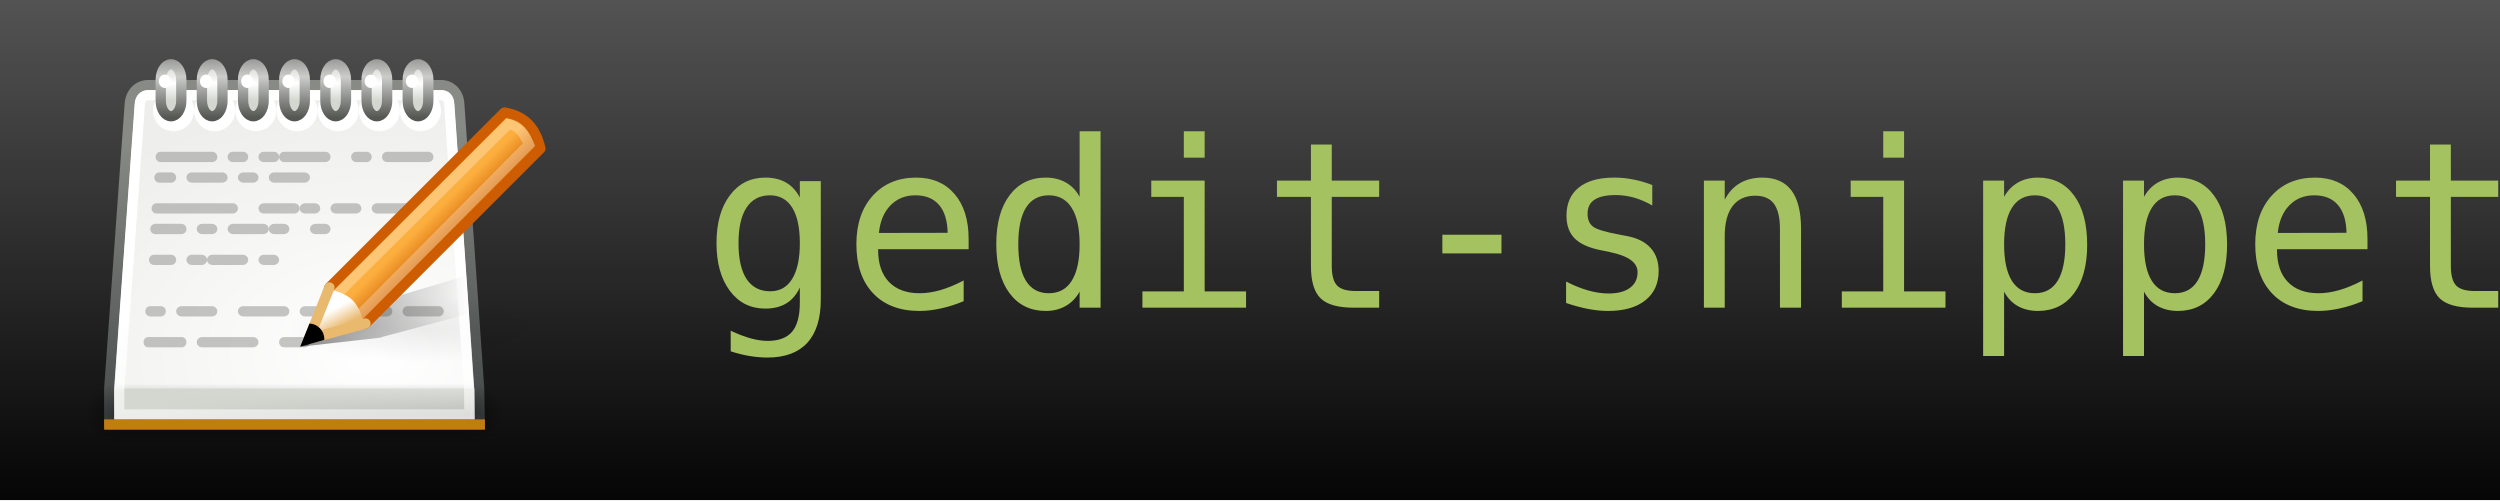
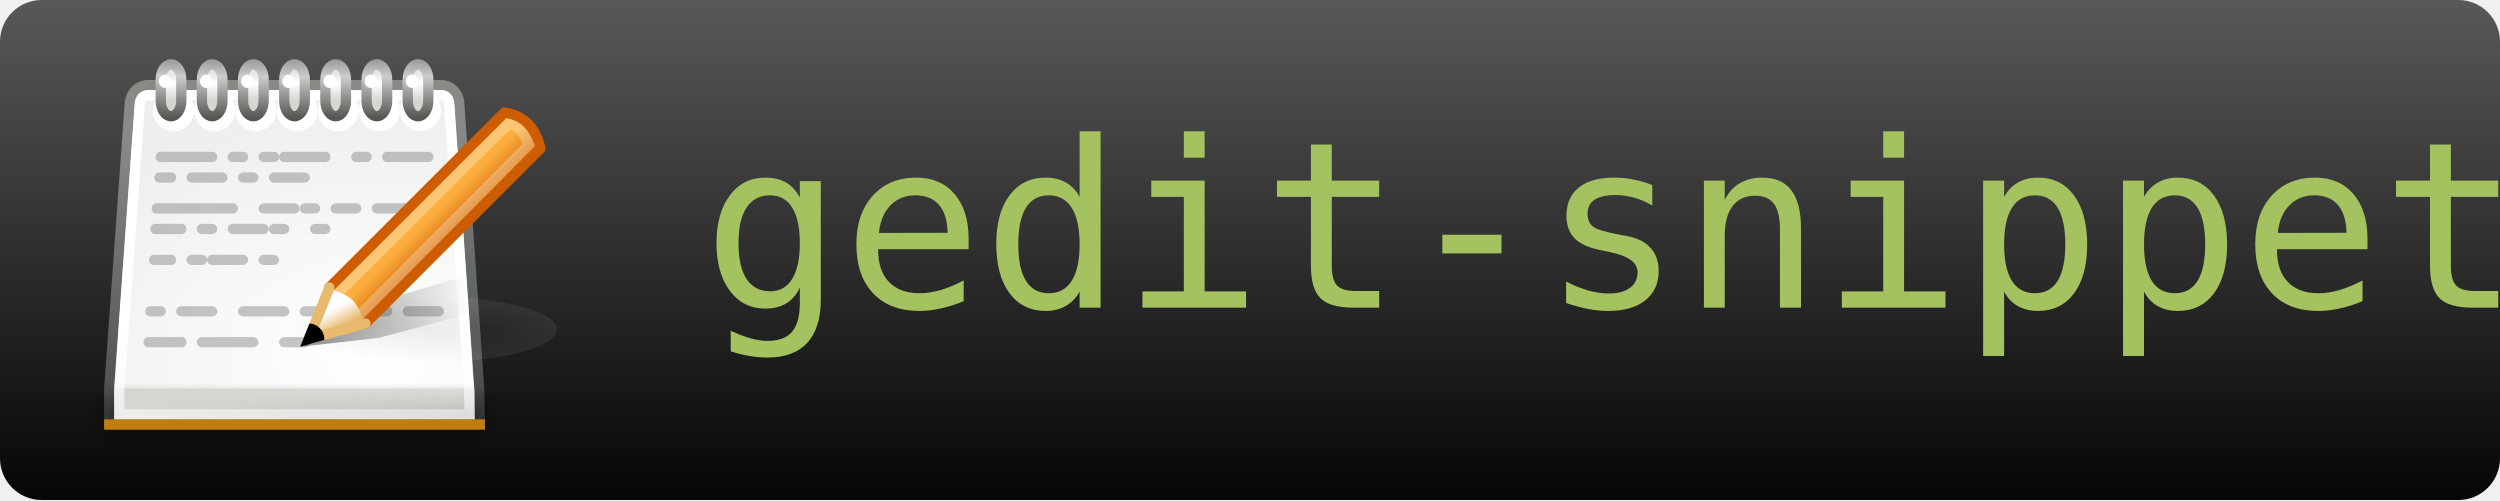
<svg xmlns="http://www.w3.org/2000/svg" xmlns:xlink="http://www.w3.org/1999/xlink" width="300" height="60" id="svg2612" version="1.0">
  <defs id="defs2614">
    <linearGradient id="linearGradient3625">
      <stop style="stop-color:#000000;stop-opacity:1;" offset="0" id="stop3627" />
      <stop style="stop-color:#000000;stop-opacity:0;" offset="1" id="stop3629" />
    </linearGradient>
    <linearGradient id="linearGradient6437">
      <stop style="stop-color:#e9b96e;stop-opacity:1" offset="0" id="stop6439" />
      <stop style="stop-color:#ffffff;stop-opacity:1" offset="1" id="stop6441" />
    </linearGradient>
    <linearGradient xlink:href="#linearGradient6437" id="linearGradient6488" gradientUnits="userSpaceOnUse" x1="26.379" y1="34.39" x2="25.485" y2="32.714" />
    <linearGradient id="linearGradient2301">
      <stop id="stop2303" offset="0" style="stop-color:#ce5c00;stop-opacity:1" />
      <stop id="stop2305" offset="1" style="stop-color:#ce5c00" />
    </linearGradient>
    <linearGradient xlink:href="#linearGradient2301" id="linearGradient6486" gradientUnits="userSpaceOnUse" gradientTransform="translate(6.39225,12.18459)" x1="23.448" y1="21.481" x2="22.81" y2="22.119" />
    <linearGradient id="linearGradient6445">
      <stop style="stop-color:#fcaf3e;stop-opacity:1" offset="0" id="stop6447" />
      <stop style="stop-color:#ce5c00" offset="1" id="stop6449" />
    </linearGradient>
    <linearGradient xlink:href="#linearGradient6445" id="linearGradient6484" gradientUnits="userSpaceOnUse" gradientTransform="translate(6.39225,12.18459)" x1="28.079" y1="12.338" x2="30.432" y2="14.691" />
    <linearGradient id="linearGradient1813">
      <stop id="stop1815" offset="0" style="stop-color:#000000;stop-opacity:1;" />
      <stop id="stop1817" offset="1" style="stop-color:#000000;stop-opacity:0;" />
    </linearGradient>
    <linearGradient xlink:href="#linearGradient1813" id="linearGradient6482" gradientUnits="userSpaceOnUse" gradientTransform="matrix(1,0,0,0.415008,6.5485,26.7669)" x1="18.188" y1="18.538" x2="32.938" y2="18.392" />
    <linearGradient id="linearGradient2791">
      <stop style="stop-color:#555753;stop-opacity:1;" offset="0" id="stop2793" />
      <stop id="stop2799" offset="0.5" style="stop-color:#cccdcb;stop-opacity:1;" />
      <stop style="stop-color:#555753;stop-opacity:1" offset="1" id="stop2795" />
    </linearGradient>
    <linearGradient id="linearGradient2804">
      <stop style="stop-color:white;stop-opacity:1" offset="0" id="stop2806" />
      <stop style="stop-color:#d3d7cf;stop-opacity:1" offset="1" id="stop2808" />
    </linearGradient>
    <linearGradient id="linearGradient4682">
      <stop style="stop-color:white;stop-opacity:1;" offset="0" id="stop4684" />
      <stop style="stop-color:white;stop-opacity:0;" offset="1" id="stop4686" />
    </linearGradient>
    <linearGradient xlink:href="#linearGradient4682" id="linearGradient4688" x1="6.793" y1="32.963" x2="7.922" y2="54.449" gradientUnits="userSpaceOnUse" />
    <linearGradient id="linearGradient2919">
      <stop style="stop-color:#d3d7cf;stop-opacity:1;" offset="0" id="stop2921" />
      <stop style="stop-color:#d3d7cf;stop-opacity:0;" offset="1" id="stop2923" />
    </linearGradient>
    <linearGradient xlink:href="#linearGradient2919" id="linearGradient2925" x1="11.95" y1="40.665" x2="94.364" y2="47.897" gradientUnits="userSpaceOnUse" gradientTransform="matrix(1,0,0,1.489708,50.25,-30.80226)" />
    <linearGradient id="linearGradient4333">
      <stop style="stop-color:black;stop-opacity:1;" offset="0" id="stop4335" />
-       <stop style="stop-color:black;stop-opacity:0;" offset="1" id="stop4337" />
+       <stop style="stop-color:#ffffff;stop-opacity:1;" offset="1" id="stop4337" />
    </linearGradient>
    <radialGradient xlink:href="#linearGradient4333" id="radialGradient4339" cx="37.375" cy="33.188" fx="37.375" fy="33.188" r="14.625" gradientTransform="matrix(1,0,0,0.226496,0,25.67067)" gradientUnits="userSpaceOnUse" />
    <linearGradient id="linearGradient3415">
      <stop style="stop-color:black;stop-opacity:0;" offset="0" id="stop3417" />
      <stop id="stop3423" offset="0.5" style="stop-color:black;stop-opacity:1;" />
      <stop style="stop-color:black;stop-opacity:0;" offset="1" id="stop3419" />
    </linearGradient>
    <linearGradient xlink:href="#linearGradient3415" id="linearGradient3434" gradientUnits="userSpaceOnUse" x1="18" y1="46" x2="18" y2="32.999" />
    <radialGradient xlink:href="#linearGradient3399" id="radialGradient3432" gradientUnits="userSpaceOnUse" gradientTransform="matrix(1,0,0,2.166667,-45,-125.0833)" cx="6" cy="39.5" fx="6" fy="39.5" r="3" />
    <linearGradient id="linearGradient3399">
      <stop style="stop-color:black;stop-opacity:1;" offset="0" id="stop3401" />
      <stop style="stop-color:black;stop-opacity:0;" offset="1" id="stop3403" />
    </linearGradient>
    <radialGradient xlink:href="#linearGradient3399" id="radialGradient3430" gradientUnits="userSpaceOnUse" gradientTransform="matrix(1,0,0,2.166667,0,-46.08333)" cx="6" cy="39.5" fx="6" fy="39.5" r="3" />
    <linearGradient id="linearGradient4700">
      <stop id="stop4702" offset="0" style="stop-color:#2e3436;stop-opacity:1" />
      <stop id="stop4704" offset="1" style="stop-color:#888a85;stop-opacity:1" />
    </linearGradient>
    <linearGradient xlink:href="#linearGradient4700" id="linearGradient4698" x1="5.657" y1="53.321" x2="4" y2="16.003" gradientUnits="userSpaceOnUse" gradientTransform="translate(52.25,-8.25)" />
    <linearGradient id="linearGradient4690">
      <stop style="stop-color:white;stop-opacity:1" offset="0" id="stop4692" />
      <stop style="stop-color:#eeeeec;stop-opacity:1" offset="1" id="stop4694" />
    </linearGradient>
    <radialGradient xlink:href="#linearGradient4690" id="radialGradient4696" cx="29.481" cy="36.777" fx="29.481" fy="36.777" r="18.5" gradientTransform="matrix(2.012905,0,0,1.338879,23.36286,-20.93199)" gradientUnits="userSpaceOnUse" />
    <radialGradient xlink:href="#linearGradient2804" id="radialGradient2828" gradientUnits="userSpaceOnUse" gradientTransform="matrix(9.835652,1.854444e-6,0,1.136384,-108.6942,-1.914856)" cx="12.322" cy="11.669" fx="12.322" fy="11.669" r="1.5" />
    <linearGradient xlink:href="#linearGradient2791" id="linearGradient2830" gradientUnits="userSpaceOnUse" x1="11.669" y1="6.728" x2="11.581" y2="14.663" />
    <linearGradient xlink:href="#linearGradient4333" id="linearGradient3679" x1="150" y1="63.84" x2="150" y2="-120.513" gradientUnits="userSpaceOnUse" />
  </defs>
  <g id="layer2" style="display:inline">
-     <rect style="opacity:1;fill:url(#linearGradient3679);fill-opacity:1;stroke:none" id="rect2833" width="300" height="60" x="0" y="0" />
+     <rect style="opacity:1;fill:url(#linearGradient3679);fill-opacity:1;stroke:none" id="rect2833" width="300" height="60" x="0" y="0" rx="5" ry="5" />
  </g>
  <g id="layer1" style="display:inline">
    <g id="g2540" transform="matrix(1.235013,0,0,1.235013,-56.97471,7.408548)">
      <path id="rect3790" d="M 60.518,2.273 L 88.982,2.273 C 89.962,2.273 90.679,3.026 90.75,4.041 L 92.687,31.75 L 92.75,35.25 L 56.75,35.25 L 56.75,31.75 L 58.75,4.041 C 58.82,3.07 59.538,2.273 60.518,2.273 z" style="opacity:1;fill:url(#radialGradient4696);fill-opacity:1;stroke:url(#linearGradient4698);stroke-width:1;stroke-linecap:round;stroke-linejoin:round;stroke-miterlimit:4;stroke-dashoffset:0;stroke-opacity:1" />
      <g style="opacity:0.4" transform="matrix(1.041668,0,0,0.4579337,51.3125,16.16163)" id="g3425">
        <rect style="opacity:1;fill:url(#radialGradient3430);fill-opacity:1;stroke:none;stroke-width:1.002;stroke-linecap:square;stroke-linejoin:miter;stroke-miterlimit:4;stroke-dasharray:none;stroke-dashoffset:1.2;stroke-opacity:1" id="rect3397" width="3" height="13" x="3" y="33" />
        <rect style="opacity:1;fill:url(#radialGradient3432);fill-opacity:1;stroke:none;stroke-width:1.002;stroke-linecap:square;stroke-linejoin:miter;stroke-miterlimit:4;stroke-dasharray:none;stroke-dashoffset:1.2;stroke-opacity:1" id="rect3407" width="3" height="13" x="-42" y="-46" transform="scale(-1,-1)" />
        <rect style="opacity:1;fill:url(#linearGradient3434);fill-opacity:1;stroke:none;stroke-width:1.002;stroke-linecap:square;stroke-linejoin:miter;stroke-miterlimit:4;stroke-dasharray:none;stroke-dashoffset:1.2;stroke-opacity:1" id="rect3413" width="33" height="13" x="6" y="33" />
      </g>
      <path transform="matrix(0.897436,0,0,0.981132,53.58333,-6.561321)" d="M 52,33.188 A 14.625,3.312 0 1 1 22.75,33.188 A 14.625,3.312 0 1 1 52,33.188 z" id="path4331" style="opacity:0.07;fill:url(#radialGradient4339);fill-opacity:1;stroke:none;stroke-width:1.002;stroke-linecap:square;stroke-linejoin:miter;stroke-miterlimit:4;stroke-dasharray:none;stroke-dashoffset:1.2;stroke-opacity:1" />
      <g transform="translate(50.5,-9.25)" id="g2894">
        <path style="opacity:1;fill:#ffffff;fill-opacity:1;stroke:none;stroke-width:1.002;stroke-linecap:square;stroke-linejoin:miter;stroke-miterlimit:4;stroke-dasharray:none;stroke-dashoffset:1.2;stroke-opacity:1" id="path2878" d="M 14,15.109 A 1.742,1.578 0 1 1 10.516,15.109 A 1.742,1.578 0 1 1 14,15.109 z" transform="matrix(1.143498,0,0,1.268986,-1.524595,-5.176204)" />
        <path style="opacity:1;fill:#ffffff;fill-opacity:1;stroke:none;stroke-width:1.002;stroke-linecap:square;stroke-linejoin:miter;stroke-miterlimit:4;stroke-dasharray:none;stroke-dashoffset:1.2;stroke-opacity:1" id="path2880" d="M 14,15.109 A 1.742,1.578 0 1 1 10.516,15.109 A 1.742,1.578 0 1 1 14,15.109 z" transform="matrix(1.143498,0,0,1.268986,2.475405,-5.176204)" />
        <path style="opacity:1;fill:#ffffff;fill-opacity:1;stroke:none;stroke-width:1.002;stroke-linecap:square;stroke-linejoin:miter;stroke-miterlimit:4;stroke-dasharray:none;stroke-dashoffset:1.2;stroke-opacity:1" id="path2882" d="M 14,15.109 A 1.742,1.578 0 1 1 10.516,15.109 A 1.742,1.578 0 1 1 14,15.109 z" transform="matrix(1.143498,0,0,1.268986,6.475405,-5.176204)" />
        <path style="opacity:1;fill:#ffffff;fill-opacity:1;stroke:none;stroke-width:1.002;stroke-linecap:square;stroke-linejoin:miter;stroke-miterlimit:4;stroke-dasharray:none;stroke-dashoffset:1.2;stroke-opacity:1" id="path2884" d="M 14,15.109 A 1.742,1.578 0 1 1 10.516,15.109 A 1.742,1.578 0 1 1 14,15.109 z" transform="matrix(1.143498,0,0,1.268986,10.47541,-5.176204)" />
        <path style="opacity:1;fill:#ffffff;fill-opacity:1;stroke:none;stroke-width:1.002;stroke-linecap:square;stroke-linejoin:miter;stroke-miterlimit:4;stroke-dasharray:none;stroke-dashoffset:1.2;stroke-opacity:1" id="path2886" d="M 14,15.109 A 1.742,1.578 0 1 1 10.516,15.109 A 1.742,1.578 0 1 1 14,15.109 z" transform="matrix(1.143498,0,0,1.268986,14.47541,-5.176204)" />
        <path style="opacity:1;fill:#ffffff;fill-opacity:1;stroke:none;stroke-width:1.002;stroke-linecap:square;stroke-linejoin:miter;stroke-miterlimit:4;stroke-dasharray:none;stroke-dashoffset:1.2;stroke-opacity:1" id="path2888" d="M 14,15.109 A 1.742,1.578 0 1 1 10.516,15.109 A 1.742,1.578 0 1 1 14,15.109 z" transform="matrix(1.143498,0,0,1.268986,18.47541,-5.176204)" />
        <path style="opacity:1;fill:#ffffff;fill-opacity:1;stroke:none;stroke-width:1.002;stroke-linecap:square;stroke-linejoin:miter;stroke-miterlimit:4;stroke-dasharray:none;stroke-dashoffset:1.2;stroke-opacity:1" id="path2890" d="M 14,15.109 A 1.742,1.578 0 1 1 10.516,15.109 A 1.742,1.578 0 1 1 14,15.109 z" transform="matrix(1.143498,0,0,1.268986,22.47541,-5.176204)" />
      </g>
      <rect y="31.75" x="57.25" height="3.01" width="35" id="rect2757" style="opacity:1;fill:url(#linearGradient2925);fill-opacity:1;stroke:none;stroke-width:1.002;stroke-linecap:round;stroke-linejoin:miter;stroke-miterlimit:4;stroke-dasharray:none;stroke-dashoffset:1.2;stroke-opacity:1" />
      <path transform="translate(52.25,-8.25)" d="M 8.281,11.5 C 7.818,11.5 7.507,11.82 7.469,12.344 L 5.469,40 L 5.469,40.062 L 5.469,42.531 L 39.5,42.531 L 39.469,40.062 L 39.469,40.031 L 37.531,12.344 C 37.49,11.759 37.212,11.5 36.719,11.5 L 8.281,11.5 z" id="path4680" style="opacity:1;fill:none;fill-opacity:1;stroke:url(#linearGradient4688);stroke-width:1;stroke-linecap:round;stroke-linejoin:miter;stroke-miterlimit:4;stroke-dasharray:none;stroke-dashoffset:0;stroke-opacity:1" />
      <path id="path2760" d="M 56.75,35.25 L 92.75,35.25" style="fill:none;fill-rule:evenodd;stroke:#c17d11;stroke-width:1px;stroke-linecap:square;stroke-linejoin:miter;stroke-opacity:1" />
      <g transform="translate(50.25,-9.25)" id="g2814">
        <rect style="opacity:1;fill:url(#radialGradient2828);fill-opacity:1;stroke:url(#linearGradient2830);stroke-width:1.002;stroke-linecap:square;stroke-linejoin:miter;stroke-miterlimit:4;stroke-dasharray:none;stroke-dashoffset:1.2;stroke-opacity:1" id="rect2776" width="1.998" height="5.044" x="11.501" y="9.501" rx="0.999" ry="1.507" />
        <path style="opacity:1;fill:#ffffff;fill-opacity:1;stroke:none;stroke-width:1.002;stroke-linecap:square;stroke-linejoin:miter;stroke-miterlimit:4;stroke-dasharray:none;stroke-dashoffset:1.2;stroke-opacity:1" id="path2812" d="M 12.719,11.258 A 0.594,0.648 0 1 1 11.531,11.258 A 0.594,0.648 0 1 1 12.719,11.258 z" transform="translate(-0.21875,-0.109374)" />
      </g>
      <g transform="translate(52.25,-9.25)" style="opacity:0.6" id="g2953">
        <rect style="opacity:0.8;fill:#888a85;fill-opacity:1;stroke:none;stroke-width:1.002;stroke-linecap:square;stroke-linejoin:miter;stroke-miterlimit:4;stroke-dasharray:none;stroke-dashoffset:1.2;stroke-opacity:1" id="rect3297" width="5" height="1" x="31" y="18" rx="0.5" ry="0.5" />
        <rect style="opacity:0.8;fill:#888a85;fill-opacity:1;stroke:none;stroke-width:1.002;stroke-linecap:square;stroke-linejoin:miter;stroke-miterlimit:4;stroke-dasharray:none;stroke-dashoffset:1.2;stroke-opacity:1" id="rect3305" width="2.125" height="1" x="8.875" y="20" rx="0.5" ry="0.5" />
        <rect style="opacity:0.8;fill:#888a85;fill-opacity:1;stroke:none;stroke-width:1.002;stroke-linecap:square;stroke-linejoin:miter;stroke-miterlimit:4;stroke-dasharray:none;stroke-dashoffset:1.2;stroke-opacity:1" id="rect3287" width="4.172" height="1" x="7.828" y="36" rx="0.461" ry="0.5" />
        <rect style="opacity:0.8;fill:#888a85;fill-opacity:1;stroke:none;stroke-width:1.002;stroke-linecap:square;stroke-linejoin:miter;stroke-miterlimit:4;stroke-dasharray:none;stroke-dashoffset:1.2;stroke-opacity:1" id="rect3307" width="8.391" height="1" x="8.609" y="23" rx="0.5" ry="0.5" />
        <rect style="opacity:0.8;fill:#888a85;fill-opacity:1;stroke:none;stroke-width:1.002;stroke-linecap:square;stroke-linejoin:miter;stroke-miterlimit:4;stroke-dasharray:none;stroke-dashoffset:1.2;stroke-opacity:1" id="rect3309" width="3.516" height="1" x="8.484" y="25" rx="0.495" ry="0.5" />
        <rect style="opacity:0.8;fill:#888a85;fill-opacity:1;stroke:none;stroke-width:1.002;stroke-linecap:square;stroke-linejoin:miter;stroke-miterlimit:4;stroke-dasharray:none;stroke-dashoffset:1.2;stroke-opacity:1" id="rect3313" width="4" height="1" x="33" y="33" rx="0.5" ry="0.5" />
        <rect style="opacity:0.8;fill:#888a85;fill-opacity:1;stroke:none;stroke-width:1.002;stroke-linecap:square;stroke-linejoin:miter;stroke-miterlimit:4;stroke-dasharray:none;stroke-dashoffset:1.2;stroke-opacity:1" id="rect2940" width="3" height="1" x="21" y="36" rx="0.5" ry="0.5" />
        <rect style="opacity:0.8;fill:#888a85;fill-opacity:1;stroke:none;stroke-width:1.002;stroke-linecap:square;stroke-linejoin:miter;stroke-miterlimit:4;stroke-dasharray:none;stroke-dashoffset:1.2;stroke-opacity:1" id="rect2915" width="5" height="1" x="30" y="23" rx="0.542" ry="0.5" />
        <rect style="opacity:0.8;fill:#888a85;fill-opacity:1;stroke:none;stroke-width:1.002;stroke-linecap:square;stroke-linejoin:miter;stroke-miterlimit:4;stroke-dasharray:none;stroke-dashoffset:1.2;stroke-opacity:1" id="rect2885" width="2.641" height="1" x="8.359" y="28" rx="0.5" ry="0.5" />
        <rect style="opacity:0.8;fill:#888a85;fill-opacity:1;stroke:none;stroke-width:1.002;stroke-linecap:square;stroke-linejoin:miter;stroke-miterlimit:4;stroke-dasharray:none;stroke-dashoffset:1.2;stroke-opacity:1" id="rect2893" width="6" height="1" x="9" y="18" rx="0.5" ry="0.5" />
        <rect style="opacity:0.8;fill:#888a85;fill-opacity:1;stroke:none;stroke-width:1.002;stroke-linecap:square;stroke-linejoin:miter;stroke-miterlimit:4;stroke-dasharray:none;stroke-dashoffset:1.2;stroke-opacity:1" id="rect2895" width="5" height="1" x="21" y="18" rx="0.5" ry="0.5" />
        <rect style="opacity:0.8;fill:#888a85;fill-opacity:1;stroke:none;stroke-width:1.002;stroke-linecap:square;stroke-linejoin:miter;stroke-miterlimit:4;stroke-dasharray:none;stroke-dashoffset:1.2;stroke-opacity:1" id="rect2897" width="2" height="1" x="28" y="18" rx="0.5" ry="0.5" />
        <rect style="opacity:0.8;fill:#888a85;fill-opacity:1;stroke:none;stroke-width:1.002;stroke-linecap:square;stroke-linejoin:miter;stroke-miterlimit:4;stroke-dasharray:none;stroke-dashoffset:1.2;stroke-opacity:1" id="rect2899" width="2" height="1" x="16" y="18" rx="0.5" ry="0.5" />
        <rect style="opacity:0.8;fill:#888a85;fill-opacity:1;stroke:none;stroke-width:1.002;stroke-linecap:square;stroke-linejoin:miter;stroke-miterlimit:4;stroke-dasharray:none;stroke-dashoffset:1.2;stroke-opacity:1" id="rect2901" width="2" height="1" x="19" y="18" rx="0.5" ry="0.5" />
        <rect style="opacity:0.8;fill:#888a85;fill-opacity:1;stroke:none;stroke-width:1.002;stroke-linecap:square;stroke-linejoin:miter;stroke-miterlimit:4;stroke-dasharray:none;stroke-dashoffset:1.2;stroke-opacity:1" id="rect2903" width="4" height="1" x="12" y="20" rx="0.542" ry="0.5" />
        <rect style="opacity:0.8;fill:#888a85;fill-opacity:1;stroke:none;stroke-width:1.002;stroke-linecap:square;stroke-linejoin:miter;stroke-miterlimit:4;stroke-dasharray:none;stroke-dashoffset:1.2;stroke-opacity:1" id="rect2905" width="2" height="1" x="17" y="20" rx="0.542" ry="0.5" />
        <rect style="opacity:0.8;fill:#888a85;fill-opacity:1;stroke:none;stroke-width:1.002;stroke-linecap:square;stroke-linejoin:miter;stroke-miterlimit:4;stroke-dasharray:none;stroke-dashoffset:1.2;stroke-opacity:1" id="rect2907" width="4" height="1" x="20" y="20" rx="0.542" ry="0.5" />
        <rect style="opacity:0.8;fill:#888a85;fill-opacity:1;stroke:none;stroke-width:1.002;stroke-linecap:square;stroke-linejoin:miter;stroke-miterlimit:4;stroke-dasharray:none;stroke-dashoffset:1.2;stroke-opacity:1" id="rect2909" width="4" height="1" x="19" y="23" rx="0.542" ry="0.5" />
        <rect style="opacity:0.8;fill:#888a85;fill-opacity:1;stroke:none;stroke-width:1.002;stroke-linecap:square;stroke-linejoin:miter;stroke-miterlimit:4;stroke-dasharray:none;stroke-dashoffset:1.2;stroke-opacity:1" id="rect2911" width="2" height="1" x="23" y="23" rx="0.542" ry="0.5" />
        <rect style="opacity:0.8;fill:#888a85;fill-opacity:1;stroke:none;stroke-width:1.002;stroke-linecap:square;stroke-linejoin:miter;stroke-miterlimit:4;stroke-dasharray:none;stroke-dashoffset:1.2;stroke-opacity:1" id="rect2913" width="3" height="1" x="26" y="23" rx="0.542" ry="0.5" />
        <rect style="opacity:0.8;fill:#888a85;fill-opacity:1;stroke:none;stroke-width:1.002;stroke-linecap:square;stroke-linejoin:miter;stroke-miterlimit:4;stroke-dasharray:none;stroke-dashoffset:1.2;stroke-opacity:1" id="rect2919" width="2" height="1" x="13" y="25" rx="0.542" ry="0.5" />
        <rect style="opacity:0.8;fill:#888a85;fill-opacity:1;stroke:none;stroke-width:1.002;stroke-linecap:square;stroke-linejoin:miter;stroke-miterlimit:4;stroke-dasharray:none;stroke-dashoffset:1.2;stroke-opacity:1" id="rect2921" width="4" height="1" x="16" y="25" rx="0.542" ry="0.5" />
        <rect style="opacity:0.8;fill:#888a85;fill-opacity:1;stroke:none;stroke-width:1.002;stroke-linecap:square;stroke-linejoin:miter;stroke-miterlimit:4;stroke-dasharray:none;stroke-dashoffset:1.2;stroke-opacity:1" id="rect2923" width="2" height="1" x="20" y="25" rx="0.542" ry="0.5" />
        <rect style="opacity:0.8;fill:#888a85;fill-opacity:1;stroke:none;stroke-width:1.002;stroke-linecap:square;stroke-linejoin:miter;stroke-miterlimit:4;stroke-dasharray:none;stroke-dashoffset:1.2;stroke-opacity:1" id="rect2925" width="2" height="1" x="24" y="25" rx="0.542" ry="0.5" />
        <rect style="opacity:0.8;fill:#888a85;fill-opacity:1;stroke:none;stroke-width:1.002;stroke-linecap:square;stroke-linejoin:miter;stroke-miterlimit:4;stroke-dasharray:none;stroke-dashoffset:1.2;stroke-opacity:1" id="rect2931" width="2" height="1" x="12" y="28" rx="0.542" ry="0.5" />
        <rect style="opacity:0.8;fill:#888a85;fill-opacity:1;stroke:none;stroke-width:1.002;stroke-linecap:square;stroke-linejoin:miter;stroke-miterlimit:4;stroke-dasharray:none;stroke-dashoffset:1.2;stroke-opacity:1" id="rect2933" width="4" height="1" x="14" y="28" rx="0.542" ry="0.5" />
        <rect style="opacity:0.8;fill:#888a85;fill-opacity:1;stroke:none;stroke-width:1.002;stroke-linecap:square;stroke-linejoin:miter;stroke-miterlimit:4;stroke-dasharray:none;stroke-dashoffset:1.2;stroke-opacity:1" id="rect2935" width="2" height="1" x="19" y="28" rx="0.542" ry="0.5" />
        <rect style="opacity:0.8;fill:#888a85;fill-opacity:1;stroke:none;stroke-width:1.002;stroke-linecap:square;stroke-linejoin:miter;stroke-miterlimit:4;stroke-dasharray:none;stroke-dashoffset:1.2;stroke-opacity:1" id="rect2938" width="6" height="1" x="13" y="36" rx="0.542" ry="0.5" />
        <rect style="opacity:0.8;fill:#888a85;fill-opacity:1;stroke:none;stroke-width:1.002;stroke-linecap:square;stroke-linejoin:miter;stroke-miterlimit:4;stroke-dasharray:none;stroke-dashoffset:1.2;stroke-opacity:1" id="rect2942" width="2" height="1" x="8" y="33" rx="0.5" ry="0.5" />
        <rect style="opacity:0.8;fill:#888a85;fill-opacity:1;stroke:none;stroke-width:1.002;stroke-linecap:square;stroke-linejoin:miter;stroke-miterlimit:4;stroke-dasharray:none;stroke-dashoffset:1.2;stroke-opacity:1" id="rect2945" width="4" height="1" x="11" y="33" rx="0.542" ry="0.5" />
        <rect style="opacity:0.8;fill:#888a85;fill-opacity:1;stroke:none;stroke-width:1.002;stroke-linecap:square;stroke-linejoin:miter;stroke-miterlimit:4;stroke-dasharray:none;stroke-dashoffset:1.2;stroke-opacity:1" id="rect2947" width="5" height="1" x="17" y="33" rx="0.542" ry="0.5" />
        <rect style="opacity:0.8;fill:#888a85;fill-opacity:1;stroke:none;stroke-width:1.002;stroke-linecap:square;stroke-linejoin:miter;stroke-miterlimit:4;stroke-dasharray:none;stroke-dashoffset:1.2;stroke-opacity:1" id="rect2949" width="4" height="1" x="23" y="33" rx="0.542" ry="0.5" />
        <rect style="opacity:0.8;fill:#888a85;fill-opacity:1;stroke:none;stroke-width:1.002;stroke-linecap:square;stroke-linejoin:miter;stroke-miterlimit:4;stroke-dasharray:none;stroke-dashoffset:1.2;stroke-opacity:1" id="rect2951" width="4" height="1" x="28.008" y="33.004" rx="0.542" ry="0.5" />
      </g>
      <use height="48" width="48" transform="translate(4,0)" id="use4712" xlink:href="#g2814" y="0" x="0" />
      <use height="48" width="48" transform="translate(8,0)" id="use4714" xlink:href="#g2814" y="0" x="0" />
      <use height="48" width="48" transform="translate(12,0)" id="use4716" xlink:href="#g2814" y="0" x="0" />
      <use height="48" width="48" transform="translate(16,0)" id="use4718" xlink:href="#g2814" y="0" x="0" />
      <use height="48" width="48" transform="translate(20,0)" id="use4720" xlink:href="#g2814" y="0" x="0" />
      <use height="48" width="48" transform="translate(24,0)" id="use4722" xlink:href="#g2814" y="0" x="0" />
      <g transform="translate(52.25,-8.25)" id="g6471">
        <path style="opacity:0.4;fill:url(#linearGradient6482);fill-opacity:1;fill-rule:evenodd;stroke:none;stroke-width:2;stroke-linecap:butt;stroke-linejoin:miter;stroke-miterlimit:4;stroke-dasharray:none;stroke-opacity:1;display:inline" d="M 41.08,28.466 L 26.08,32.939 L 25.955,33.004 L 25.861,33.081 L 23.111,35.935 L 30.549,35.092 L 30.83,35.066 L 31.017,34.988 L 41.08,32.305 L 41.08,28.466 z" id="path2334" />
        <g id="g6462">
          <g id="g6458">
            <path id="path2273" d="M 25.892,30.185 L 42.892,13.185 C 45.067,13.545 45.977,14.917 46.392,16.685 L 29.392,33.685 L 24.776,34.389 L 25.892,30.185 z" style="fill:url(#linearGradient6484);fill-opacity:1;fill-rule:evenodd;stroke:url(#linearGradient6486);stroke-width:1;stroke-linecap:butt;stroke-linejoin:round;stroke-miterlimit:4;stroke-dasharray:none;stroke-opacity:1" />
            <path id="path2313" d="M 26.792,30.685 L 43.29,14.287 C 44.38,14.465 44.807,15.275 45.29,16.287 L 28.892,32.785 L 25.592,33.685 L 26.792,30.685 z" style="opacity:0.282;fill:none;fill-opacity:1;fill-rule:evenodd;stroke:#ffffff;stroke-width:1;stroke-linecap:butt;stroke-linejoin:miter;stroke-miterlimit:4;stroke-dasharray:none;stroke-opacity:1;display:inline" />
          </g>
          <g id="g6451">
            <path id="path2298" d="M 24.55,34.633 L 26.216,30.453 C 26.216,30.453 27.415,30.698 28.148,31.428 C 28.881,32.158 29.146,33.372 29.146,33.372 L 24.55,34.633 z" style="fill:url(#linearGradient6488);fill-opacity:1;fill-rule:evenodd;stroke:none;stroke-width:0.312;stroke-linecap:butt;stroke-linejoin:miter;stroke-miterlimit:4;stroke-dasharray:none;stroke-opacity:1" />
            <path transform="translate(6.39225,12.18459)" id="path5446" d="M 23,21.5 L 17.5,23 L 19.5,18" style="fill:none;fill-opacity:1;fill-rule:evenodd;stroke:#e9b96e;stroke-width:1;stroke-linecap:round;stroke-linejoin:round;stroke-miterlimit:4;stroke-dasharray:none;stroke-opacity:1" />
            <path id="path2283" d="M 23.955,33.685 L 23.049,35.935 L 25.392,35.278 C 25.394,35.247 25.392,35.217 25.392,35.185 C 25.392,34.382 24.747,33.725 23.955,33.685 z" style="fill:#000000;fill-opacity:1;fill-rule:evenodd;stroke:none;stroke-width:1;stroke-linecap:butt;stroke-linejoin:miter;stroke-miterlimit:4;stroke-dasharray:none;stroke-opacity:1;display:inline" />
          </g>
        </g>
      </g>
    </g>
    <text xml:space="preserve" style="font-size:46.47px;font-style:normal;font-weight:normal;fill:#000000;fill-opacity:1;stroke:none;stroke-width:1px;stroke-linecap:butt;stroke-linejoin:miter;stroke-opacity:1;font-family:Bitstream Vera Sans" x="84.309" y="36.92" id="text2768">
      <tspan id="tspan2770" x="84.309" y="36.92" style="font-size:27.882px;font-style:normal;font-variant:normal;font-weight:normal;font-stretch:normal;fill:#a4c260;fill-opacity:1;font-family:Inconsolata;-inkscape-font-specification:Inconsolata">gedit-snippets</tspan>
    </text>
  </g>
</svg>
